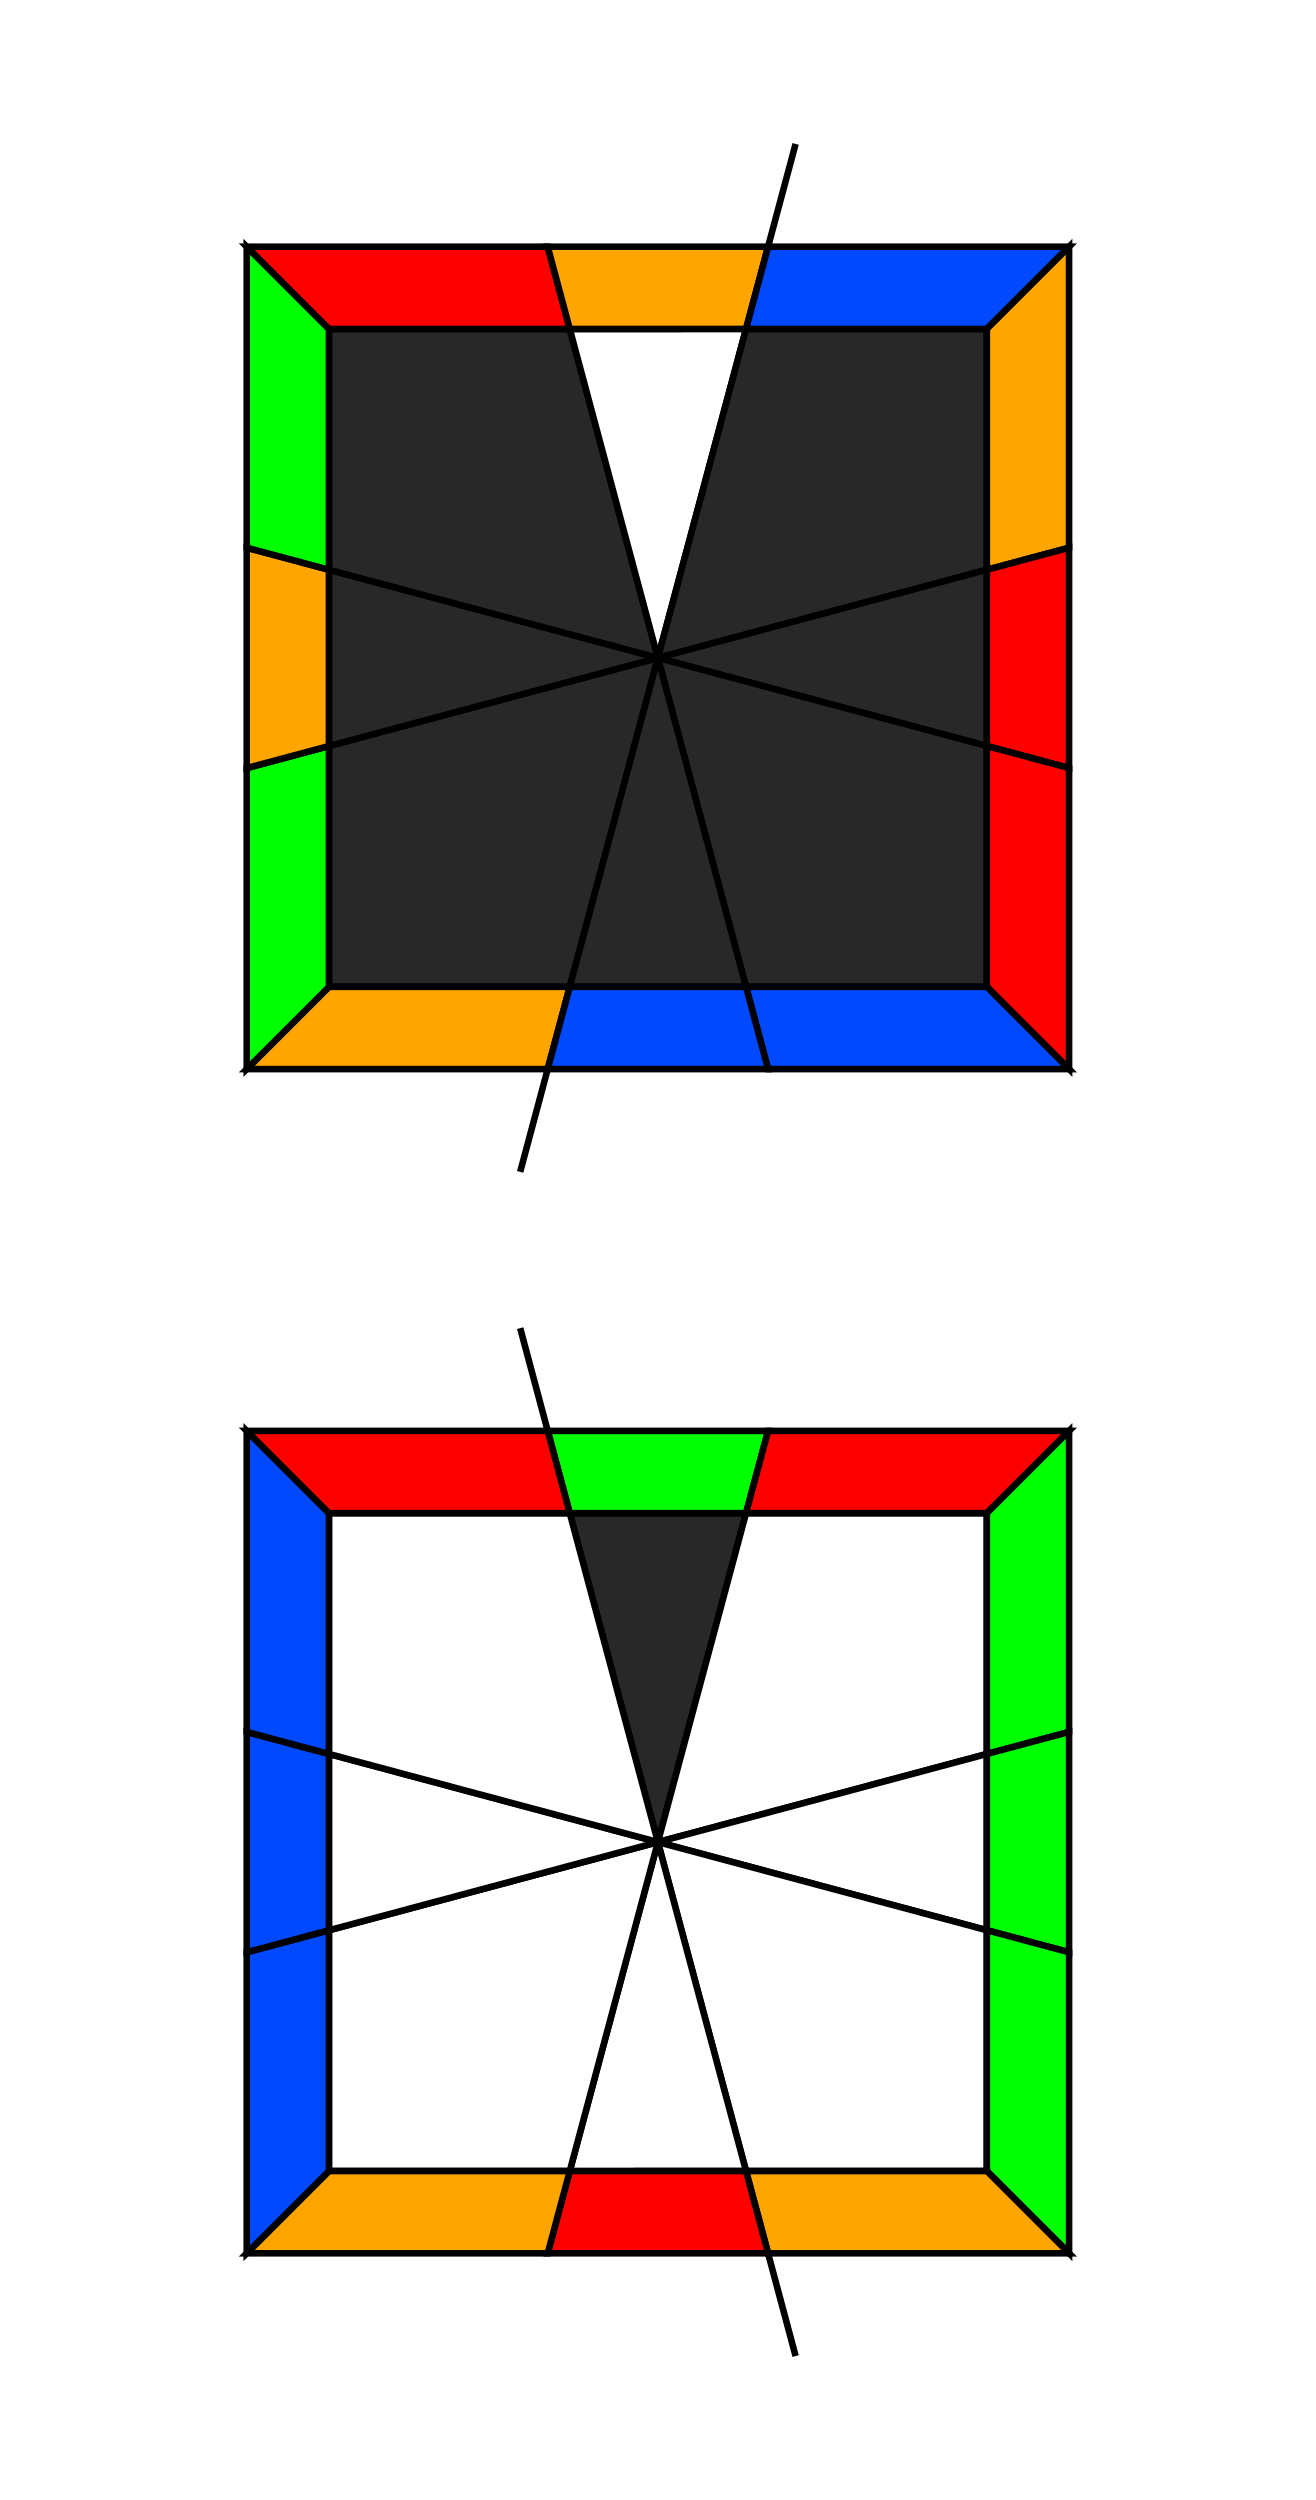
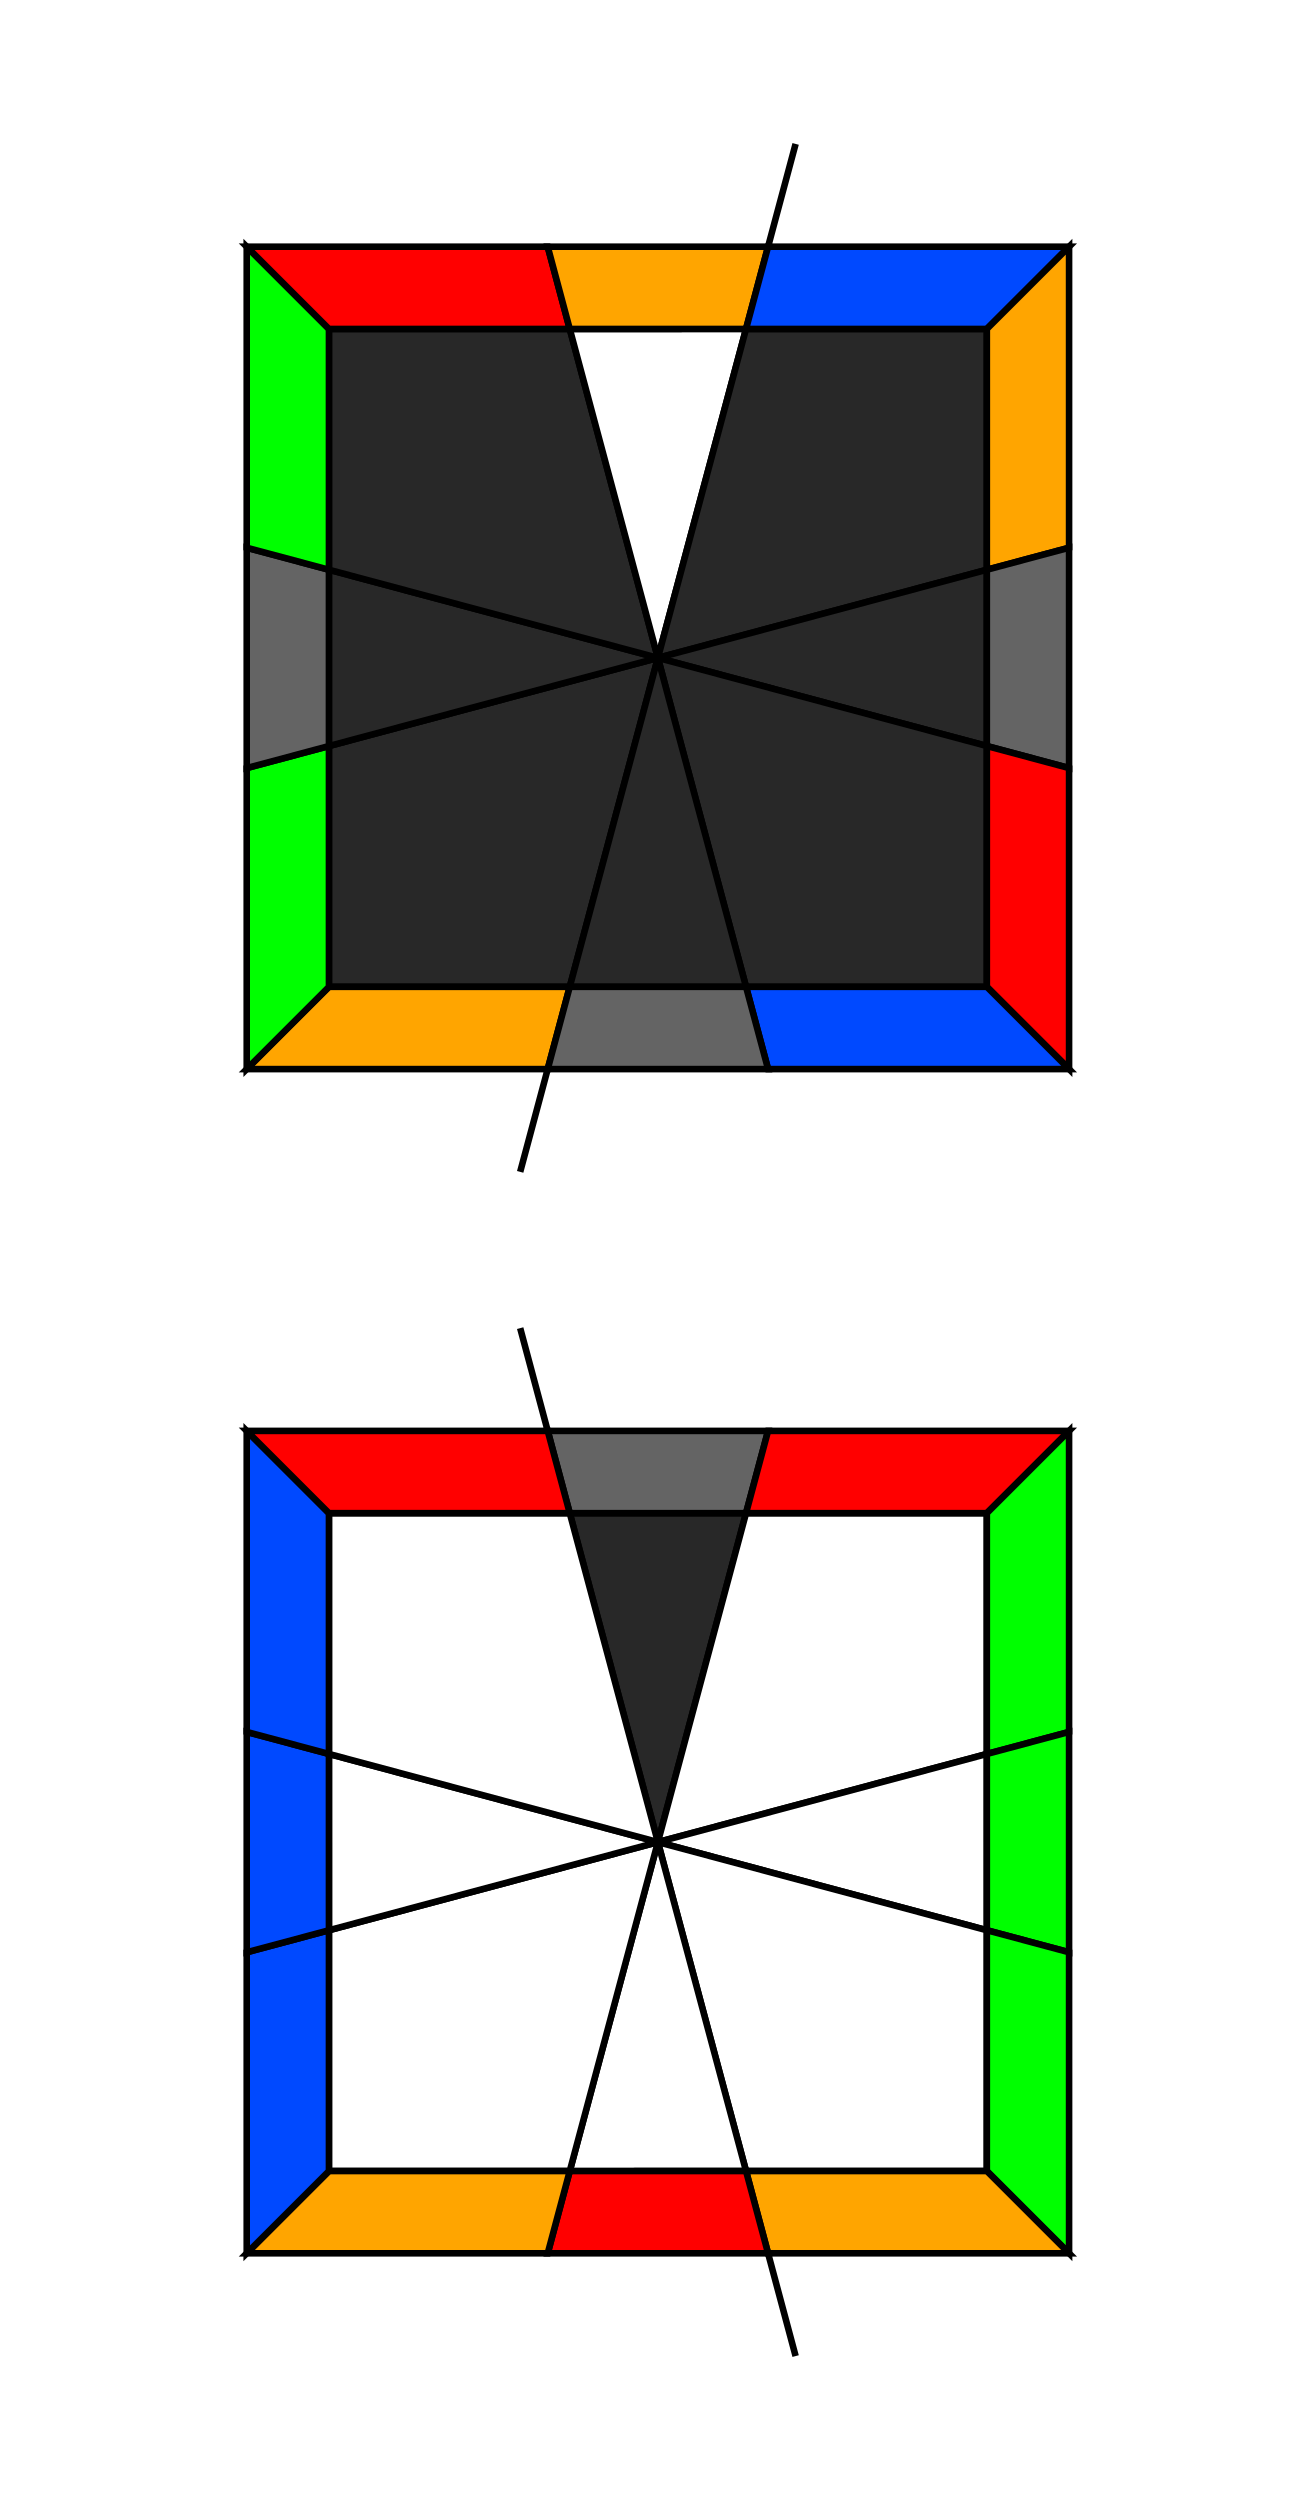
- <svg xmlns="http://www.w3.org/2000/svg" width="200" height="380.0" viewBox="-100.0 -190.0 200 380.0">
-   <defs>
- </defs>
-   <path d="M-20.934,78.125 L20.934,-78.125" stroke="rgb(0, 0, 0)" stroke-width="1" transform="translate(0, -90.0)" />
-   <path d="M0,0 L-13.397,50.0 L-50.0,50.0 L-50.0,13.397 Z" fill="rgb(40, 40, 40)" stroke="rgb(0, 0, 0)" stroke-width="1" transform="translate(0, -90.0) rotate(0)" />
-   <path d="M-13.397,50.0 L-16.747,62.5 L-62.5,62.5 L-50.0,50.0 Z" fill="rgb(255, 165, 0)" stroke="rgb(0, 0, 0)" stroke-width="1" transform="translate(0, -90.0) rotate(0)" />
-   <path d="M-50.0,50.0 L-62.5,62.5 L-62.5,16.747 L-50.0,13.397 Z" fill="rgb(0, 255, 0)" stroke="rgb(0, 0, 0)" stroke-width="1" transform="translate(0, -90.0) rotate(0)" />
-   <path d="M0,0 L-13.397,50.0 L-36.603,36.603 Z" fill="rgb(40, 40, 40)" stroke="rgb(0, 0, 0)" stroke-width="1" transform="translate(0, -90.0) rotate(60)" />
-   <path d="M-13.397,50.0 L-16.747,62.5 L-45.753,45.753 L-36.603,36.603 Z" fill="rgb(255, 165, 0)" stroke="rgb(0, 0, 0)" stroke-width="1" transform="translate(0, -90.0) rotate(60)" />
-   <path d="M0,0 L-13.397,50.0 L-50.0,50.0 L-50.0,13.397 Z" fill="rgb(40, 40, 40)" stroke="rgb(0, 0, 0)" stroke-width="1" transform="translate(0, -90.0) rotate(90)" />
-   <path d="M-13.397,50.0 L-16.747,62.5 L-62.5,62.5 L-50.0,50.0 Z" fill="rgb(0, 255, 0)" stroke="rgb(0, 0, 0)" stroke-width="1" transform="translate(0, -90.0) rotate(90)" />
-   <path d="M-50.0,50.0 L-62.5,62.5 L-62.5,16.747 L-50.0,13.397 Z" fill="rgb(255, 0, 0)" stroke="rgb(0, 0, 0)" stroke-width="1" transform="translate(0, -90.0) rotate(90)" />
-   <path d="M0,0 L-13.397,50.0 L-36.603,36.603 Z" fill="rgb(255, 255, 255)" stroke="rgb(0, 0, 0)" stroke-width="1" transform="translate(0, -90.0) rotate(150)" />
-   <path d="M-13.397,50.0 L-16.747,62.5 L-45.753,45.753 L-36.603,36.603 Z" fill="rgb(255, 165, 0)" stroke="rgb(0, 0, 0)" stroke-width="1" transform="translate(0, -90.0) rotate(150)" />
-   <path d="M0,0 L-13.397,50.0 L-50.0,50.0 L-50.0,13.397 Z" fill="rgb(40, 40, 40)" stroke="rgb(0, 0, 0)" stroke-width="1" transform="translate(0, -90.0) rotate(180)" />
-   <path d="M-13.397,50.0 L-16.747,62.5 L-62.5,62.5 L-50.0,50.0 Z" fill="rgb(0, 73, 255)" stroke="rgb(0, 0, 0)" stroke-width="1" transform="translate(0, -90.0) rotate(180)" />
-   <path d="M-50.0,50.0 L-62.5,62.5 L-62.5,16.747 L-50.0,13.397 Z" fill="rgb(255, 165, 0)" stroke="rgb(0, 0, 0)" stroke-width="1" transform="translate(0, -90.0) rotate(180)" />
-   <path d="M0,0 L-13.397,50.0 L-36.603,36.603 Z" fill="rgb(40, 40, 40)" stroke="rgb(0, 0, 0)" stroke-width="1" transform="translate(0, -90.0) rotate(240)" />
-   <path d="M-13.397,50.0 L-16.747,62.5 L-45.753,45.753 L-36.603,36.603 Z" fill="rgb(255, 0, 0)" stroke="rgb(0, 0, 0)" stroke-width="1" transform="translate(0, -90.0) rotate(240)" />
-   <path d="M0,0 L-13.397,50.0 L-50.0,50.0 L-50.0,13.397 Z" fill="rgb(40, 40, 40)" stroke="rgb(0, 0, 0)" stroke-width="1" transform="translate(0, -90.0) rotate(270)" />
-   <path d="M-13.397,50.0 L-16.747,62.5 L-62.5,62.5 L-50.0,50.0 Z" fill="rgb(255, 0, 0)" stroke="rgb(0, 0, 0)" stroke-width="1" transform="translate(0, -90.0) rotate(270)" />
-   <path d="M-50.0,50.0 L-62.5,62.5 L-62.5,16.747 L-50.0,13.397 Z" fill="rgb(0, 73, 255)" stroke="rgb(0, 0, 0)" stroke-width="1" transform="translate(0, -90.0) rotate(270)" />
-   <path d="M0,0 L-13.397,50.0 L-36.603,36.603 Z" fill="rgb(40, 40, 40)" stroke="rgb(0, 0, 0)" stroke-width="1" transform="translate(0, -90.0) rotate(330)" />
-   <path d="M-13.397,50.0 L-16.747,62.5 L-45.753,45.753 L-36.603,36.603 Z" fill="rgb(0, 73, 255)" stroke="rgb(0, 0, 0)" stroke-width="1" transform="translate(0, -90.0) rotate(330)" />
-   <path d="M-20.934,78.125 L20.934,-78.125" stroke="rgb(0, 0, 0)" stroke-width="1" transform="translate(0, 90.0) rotate(-30)" />
-   <path d="M0,0 L-13.397,50.0 L-36.603,36.603 Z" fill="rgb(40, 40, 40)" stroke="rgb(0, 0, 0)" stroke-width="1" transform="translate(0, 90.0) rotate(150)" />
-   <path d="M-13.397,50.0 L-16.747,62.5 L-45.753,45.753 L-36.603,36.603 Z" fill="rgb(0, 255, 0)" stroke="rgb(0, 0, 0)" stroke-width="1" transform="translate(0, 90.0) rotate(150)" />
-   <path d="M0,0 L-13.397,50.0 L-50.0,50.0 L-50.0,13.397 Z" fill="rgb(255, 255, 255)" stroke="rgb(0, 0, 0)" stroke-width="1" transform="translate(0, 90.0) rotate(180)" />
-   <path d="M-13.397,50.0 L-16.747,62.5 L-62.5,62.5 L-50.0,50.0 Z" fill="rgb(255, 0, 0)" stroke="rgb(0, 0, 0)" stroke-width="1" transform="translate(0, 90.0) rotate(180)" />
-   <path d="M-50.0,50.0 L-62.5,62.5 L-62.5,16.747 L-50.0,13.397 Z" fill="rgb(0, 255, 0)" stroke="rgb(0, 0, 0)" stroke-width="1" transform="translate(0, 90.0) rotate(180)" />
-   <path d="M0,0 L-13.397,50.0 L-36.603,36.603 Z" fill="rgb(255, 255, 255)" stroke="rgb(0, 0, 0)" stroke-width="1" transform="translate(0, 90.0) rotate(240)" />
-   <path d="M-13.397,50.0 L-16.747,62.5 L-45.753,45.753 L-36.603,36.603 Z" fill="rgb(0, 255, 0)" stroke="rgb(0, 0, 0)" stroke-width="1" transform="translate(0, 90.0) rotate(240)" />
-   <path d="M0,0 L-13.397,50.0 L-50.0,50.0 L-50.0,13.397 Z" fill="rgb(255, 255, 255)" stroke="rgb(0, 0, 0)" stroke-width="1" transform="translate(0, 90.0) rotate(270)" />
-   <path d="M-13.397,50.0 L-16.747,62.5 L-62.5,62.5 L-50.0,50.0 Z" fill="rgb(0, 255, 0)" stroke="rgb(0, 0, 0)" stroke-width="1" transform="translate(0, 90.0) rotate(270)" />
-   <path d="M-50.0,50.0 L-62.5,62.5 L-62.5,16.747 L-50.0,13.397 Z" fill="rgb(255, 165, 0)" stroke="rgb(0, 0, 0)" stroke-width="1" transform="translate(0, 90.0) rotate(270)" />
-   <path d="M0,0 L-13.397,50.0 L-36.603,36.603 Z" fill="rgb(255, 255, 255)" stroke="rgb(0, 0, 0)" stroke-width="1" transform="translate(0, 90.0) rotate(330)" />
-   <path d="M-13.397,50.0 L-16.747,62.5 L-45.753,45.753 L-36.603,36.603 Z" fill="rgb(255, 0, 0)" stroke="rgb(0, 0, 0)" stroke-width="1" transform="translate(0, 90.0) rotate(330)" />
-   <path d="M0,0 L-13.397,50.0 L-50.0,50.0 L-50.0,13.397 Z" fill="rgb(255, 255, 255)" stroke="rgb(0, 0, 0)" stroke-width="1" transform="translate(0, 90.0) rotate(360)" />
-   <path d="M-13.397,50.0 L-16.747,62.5 L-62.5,62.5 L-50.0,50.0 Z" fill="rgb(255, 165, 0)" stroke="rgb(0, 0, 0)" stroke-width="1" transform="translate(0, 90.0) rotate(360)" />
-   <path d="M-50.0,50.0 L-62.5,62.5 L-62.5,16.747 L-50.0,13.397 Z" fill="rgb(0, 73, 255)" stroke="rgb(0, 0, 0)" stroke-width="1" transform="translate(0, 90.0) rotate(360)" />
-   <path d="M0,0 L-13.397,50.0 L-36.603,36.603 Z" fill="rgb(255, 255, 255)" stroke="rgb(0, 0, 0)" stroke-width="1" transform="translate(0, 90.0) rotate(420)" />
-   <path d="M-13.397,50.0 L-16.747,62.5 L-45.753,45.753 L-36.603,36.603 Z" fill="rgb(0, 73, 255)" stroke="rgb(0, 0, 0)" stroke-width="1" transform="translate(0, 90.0) rotate(420)" />
-   <path d="M0,0 L-13.397,50.0 L-50.0,50.0 L-50.0,13.397 Z" fill="rgb(255, 255, 255)" stroke="rgb(0, 0, 0)" stroke-width="1" transform="translate(0, 90.0) rotate(450)" />
-   <path d="M-13.397,50.0 L-16.747,62.5 L-62.5,62.5 L-50.0,50.0 Z" fill="rgb(0, 73, 255)" stroke="rgb(0, 0, 0)" stroke-width="1" transform="translate(0, 90.0) rotate(450)" />
-   <path d="M-50.0,50.0 L-62.5,62.5 L-62.5,16.747 L-50.0,13.397 Z" fill="rgb(255, 0, 0)" stroke="rgb(0, 0, 0)" stroke-width="1" transform="translate(0, 90.0) rotate(450)" />
+ <svg xmlns="http://www.w3.org/2000/svg" width="200" height="380.0" viewBox="-100.0 -190.0 200 380.0" version="1.1" id="svg42">
+   <defs id="defs1" />
+   <path d="M-20.934,78.125 L20.934,-78.125" stroke="rgb(0, 0, 0)" stroke-width="1" transform="translate(0, -90.0)" id="path1" />
+   <path d="M0,0 L-13.397,50.0 L-50.0,50.0 L-50.0,13.397 Z" fill="rgb(40, 40, 40)" stroke="rgb(0, 0, 0)" stroke-width="1" transform="translate(0, -90.0) rotate(0)" id="path2" />
+   <path d="M-13.397,50.0 L-16.747,62.5 L-62.5,62.5 L-50.0,50.0 Z" fill="rgb(255, 165, 0)" stroke="rgb(0, 0, 0)" stroke-width="1" transform="translate(0, -90.0) rotate(0)" id="path3" />
+   <path d="M-50.0,50.0 L-62.5,62.5 L-62.5,16.747 L-50.0,13.397 Z" fill="rgb(0, 255, 0)" stroke="rgb(0, 0, 0)" stroke-width="1" transform="translate(0, -90.0) rotate(0)" id="path4" />
+   <path d="M0,0 L-13.397,50.0 L-36.603,36.603 Z" fill="rgb(40, 40, 40)" stroke="rgb(0, 0, 0)" stroke-width="1" transform="translate(0, -90.0) rotate(60)" id="path5" />
+   <path d="M-13.397,50.0 L-16.747,62.5 L-45.753,45.753 L-36.603,36.603 Z" fill="rgb(255, 165, 0)" stroke="rgb(0, 0, 0)" stroke-width="1" transform="translate(0, -90.0) rotate(60)" id="path6" style="fill:#646464;fill-opacity:1" />
+   <path d="M0,0 L-13.397,50.0 L-50.0,50.0 L-50.0,13.397 Z" fill="rgb(40, 40, 40)" stroke="rgb(0, 0, 0)" stroke-width="1" transform="translate(0, -90.0) rotate(90)" id="path7" />
+   <path d="M-13.397,50.0 L-16.747,62.5 L-62.5,62.5 L-50.0,50.0 Z" fill="rgb(0, 255, 0)" stroke="rgb(0, 0, 0)" stroke-width="1" transform="translate(0, -90.0) rotate(90)" id="path8" />
+   <path d="M-50.0,50.0 L-62.5,62.5 L-62.5,16.747 L-50.0,13.397 Z" fill="rgb(255, 0, 0)" stroke="rgb(0, 0, 0)" stroke-width="1" transform="translate(0, -90.0) rotate(90)" id="path9" />
+   <path d="M0,0 L-13.397,50.0 L-36.603,36.603 Z" fill="rgb(255, 255, 255)" stroke="rgb(0, 0, 0)" stroke-width="1" transform="translate(0, -90.0) rotate(150)" id="path10" />
+   <path d="M-13.397,50.0 L-16.747,62.5 L-45.753,45.753 L-36.603,36.603 Z" fill="rgb(255, 165, 0)" stroke="rgb(0, 0, 0)" stroke-width="1" transform="translate(0, -90.0) rotate(150)" id="path11" />
+   <path d="M0,0 L-13.397,50.0 L-50.0,50.0 L-50.0,13.397 Z" fill="rgb(40, 40, 40)" stroke="rgb(0, 0, 0)" stroke-width="1" transform="translate(0, -90.0) rotate(180)" id="path12" />
+   <path d="M-13.397,50.0 L-16.747,62.5 L-62.5,62.5 L-50.0,50.0 Z" fill="rgb(0, 73, 255)" stroke="rgb(0, 0, 0)" stroke-width="1" transform="translate(0, -90.0) rotate(180)" id="path13" />
+   <path d="M-50.0,50.0 L-62.5,62.5 L-62.5,16.747 L-50.0,13.397 Z" fill="rgb(255, 165, 0)" stroke="rgb(0, 0, 0)" stroke-width="1" transform="translate(0, -90.0) rotate(180)" id="path14" />
+   <path d="M0,0 L-13.397,50.0 L-36.603,36.603 Z" fill="rgb(40, 40, 40)" stroke="rgb(0, 0, 0)" stroke-width="1" transform="translate(0, -90.0) rotate(240)" id="path15" />
+   <path d="M-13.397,50.0 L-16.747,62.5 L-45.753,45.753 L-36.603,36.603 Z" fill="rgb(255, 0, 0)" stroke="rgb(0, 0, 0)" stroke-width="1" transform="translate(0, -90.0) rotate(240)" id="path16" style="fill:#646464;fill-opacity:1" />
+   <path d="M0,0 L-13.397,50.0 L-50.0,50.0 L-50.0,13.397 Z" fill="rgb(40, 40, 40)" stroke="rgb(0, 0, 0)" stroke-width="1" transform="translate(0, -90.0) rotate(270)" id="path17" />
+   <path d="M-13.397,50.0 L-16.747,62.5 L-62.5,62.5 L-50.0,50.0 Z" fill="rgb(255, 0, 0)" stroke="rgb(0, 0, 0)" stroke-width="1" transform="translate(0, -90.0) rotate(270)" id="path18" />
+   <path d="M-50.0,50.0 L-62.5,62.5 L-62.5,16.747 L-50.0,13.397 Z" fill="rgb(0, 73, 255)" stroke="rgb(0, 0, 0)" stroke-width="1" transform="translate(0, -90.0) rotate(270)" id="path19" />
+   <path d="M0,0 L-13.397,50.0 L-36.603,36.603 Z" fill="rgb(40, 40, 40)" stroke="rgb(0, 0, 0)" stroke-width="1" transform="translate(0, -90.0) rotate(330)" id="path20" />
+   <path d="M-13.397,50.0 L-16.747,62.5 L-45.753,45.753 L-36.603,36.603 Z" fill="rgb(0, 73, 255)" stroke="rgb(0, 0, 0)" stroke-width="1" transform="translate(0, -90.0) rotate(330)" id="path21" style="fill:#646464;fill-opacity:1" />
+   <path d="M-20.934,78.125 L20.934,-78.125" stroke="rgb(0, 0, 0)" stroke-width="1" transform="translate(0, 90.0) rotate(-30)" id="path22" />
+   <path d="M0,0 L-13.397,50.0 L-36.603,36.603 Z" fill="rgb(40, 40, 40)" stroke="rgb(0, 0, 0)" stroke-width="1" transform="translate(0, 90.0) rotate(150)" id="path23" />
+   <path d="M-13.397,50.0 L-16.747,62.5 L-45.753,45.753 L-36.603,36.603 Z" fill="rgb(0, 255, 0)" stroke="rgb(0, 0, 0)" stroke-width="1" transform="translate(0, 90.0) rotate(150)" id="path24" style="fill:#646464;fill-opacity:1" />
+   <path d="M0,0 L-13.397,50.0 L-50.0,50.0 L-50.0,13.397 Z" fill="rgb(255, 255, 255)" stroke="rgb(0, 0, 0)" stroke-width="1" transform="translate(0, 90.0) rotate(180)" id="path25" />
+   <path d="M-13.397,50.0 L-16.747,62.5 L-62.5,62.5 L-50.0,50.0 Z" fill="rgb(255, 0, 0)" stroke="rgb(0, 0, 0)" stroke-width="1" transform="translate(0, 90.0) rotate(180)" id="path26" />
+   <path d="M-50.0,50.0 L-62.5,62.5 L-62.5,16.747 L-50.0,13.397 Z" fill="rgb(0, 255, 0)" stroke="rgb(0, 0, 0)" stroke-width="1" transform="translate(0, 90.0) rotate(180)" id="path27" />
+   <path d="M0,0 L-13.397,50.0 L-36.603,36.603 Z" fill="rgb(255, 255, 255)" stroke="rgb(0, 0, 0)" stroke-width="1" transform="translate(0, 90.0) rotate(240)" id="path28" />
+   <path d="M-13.397,50.0 L-16.747,62.5 L-45.753,45.753 L-36.603,36.603 Z" fill="rgb(0, 255, 0)" stroke="rgb(0, 0, 0)" stroke-width="1" transform="translate(0, 90.0) rotate(240)" id="path29" />
+   <path d="M0,0 L-13.397,50.0 L-50.0,50.0 L-50.0,13.397 Z" fill="rgb(255, 255, 255)" stroke="rgb(0, 0, 0)" stroke-width="1" transform="translate(0, 90.0) rotate(270)" id="path30" />
+   <path d="M-13.397,50.0 L-16.747,62.5 L-62.5,62.5 L-50.0,50.0 Z" fill="rgb(0, 255, 0)" stroke="rgb(0, 0, 0)" stroke-width="1" transform="translate(0, 90.0) rotate(270)" id="path31" />
+   <path d="M-50.0,50.0 L-62.5,62.5 L-62.5,16.747 L-50.0,13.397 Z" fill="rgb(255, 165, 0)" stroke="rgb(0, 0, 0)" stroke-width="1" transform="translate(0, 90.0) rotate(270)" id="path32" />
+   <path d="M0,0 L-13.397,50.0 L-36.603,36.603 Z" fill="rgb(255, 255, 255)" stroke="rgb(0, 0, 0)" stroke-width="1" transform="translate(0, 90.0) rotate(330)" id="path33" />
+   <path d="M-13.397,50.0 L-16.747,62.5 L-45.753,45.753 L-36.603,36.603 Z" fill="rgb(255, 0, 0)" stroke="rgb(0, 0, 0)" stroke-width="1" transform="translate(0, 90.0) rotate(330)" id="path34" />
+   <path d="M0,0 L-13.397,50.0 L-50.0,50.0 L-50.0,13.397 Z" fill="rgb(255, 255, 255)" stroke="rgb(0, 0, 0)" stroke-width="1" transform="translate(0, 90.0) rotate(360)" id="path35" />
+   <path d="M-13.397,50.0 L-16.747,62.5 L-62.5,62.5 L-50.0,50.0 Z" fill="rgb(255, 165, 0)" stroke="rgb(0, 0, 0)" stroke-width="1" transform="translate(0, 90.0) rotate(360)" id="path36" />
+   <path d="M-50.0,50.0 L-62.5,62.5 L-62.5,16.747 L-50.0,13.397 Z" fill="rgb(0, 73, 255)" stroke="rgb(0, 0, 0)" stroke-width="1" transform="translate(0, 90.0) rotate(360)" id="path37" />
+   <path d="M0,0 L-13.397,50.0 L-36.603,36.603 Z" fill="rgb(255, 255, 255)" stroke="rgb(0, 0, 0)" stroke-width="1" transform="translate(0, 90.0) rotate(420)" id="path38" />
+   <path d="M-13.397,50.0 L-16.747,62.5 L-45.753,45.753 L-36.603,36.603 Z" fill="rgb(0, 73, 255)" stroke="rgb(0, 0, 0)" stroke-width="1" transform="translate(0, 90.0) rotate(420)" id="path39" />
+   <path d="M0,0 L-13.397,50.0 L-50.0,50.0 L-50.0,13.397 Z" fill="rgb(255, 255, 255)" stroke="rgb(0, 0, 0)" stroke-width="1" transform="translate(0, 90.0) rotate(450)" id="path40" />
+   <path d="M-13.397,50.0 L-16.747,62.5 L-62.5,62.5 L-50.0,50.0 Z" fill="rgb(0, 73, 255)" stroke="rgb(0, 0, 0)" stroke-width="1" transform="translate(0, 90.0) rotate(450)" id="path41" />
+   <path d="M-50.0,50.0 L-62.5,62.5 L-62.5,16.747 L-50.0,13.397 Z" fill="rgb(255, 0, 0)" stroke="rgb(0, 0, 0)" stroke-width="1" transform="translate(0, 90.0) rotate(450)" id="path42" />
</svg>
